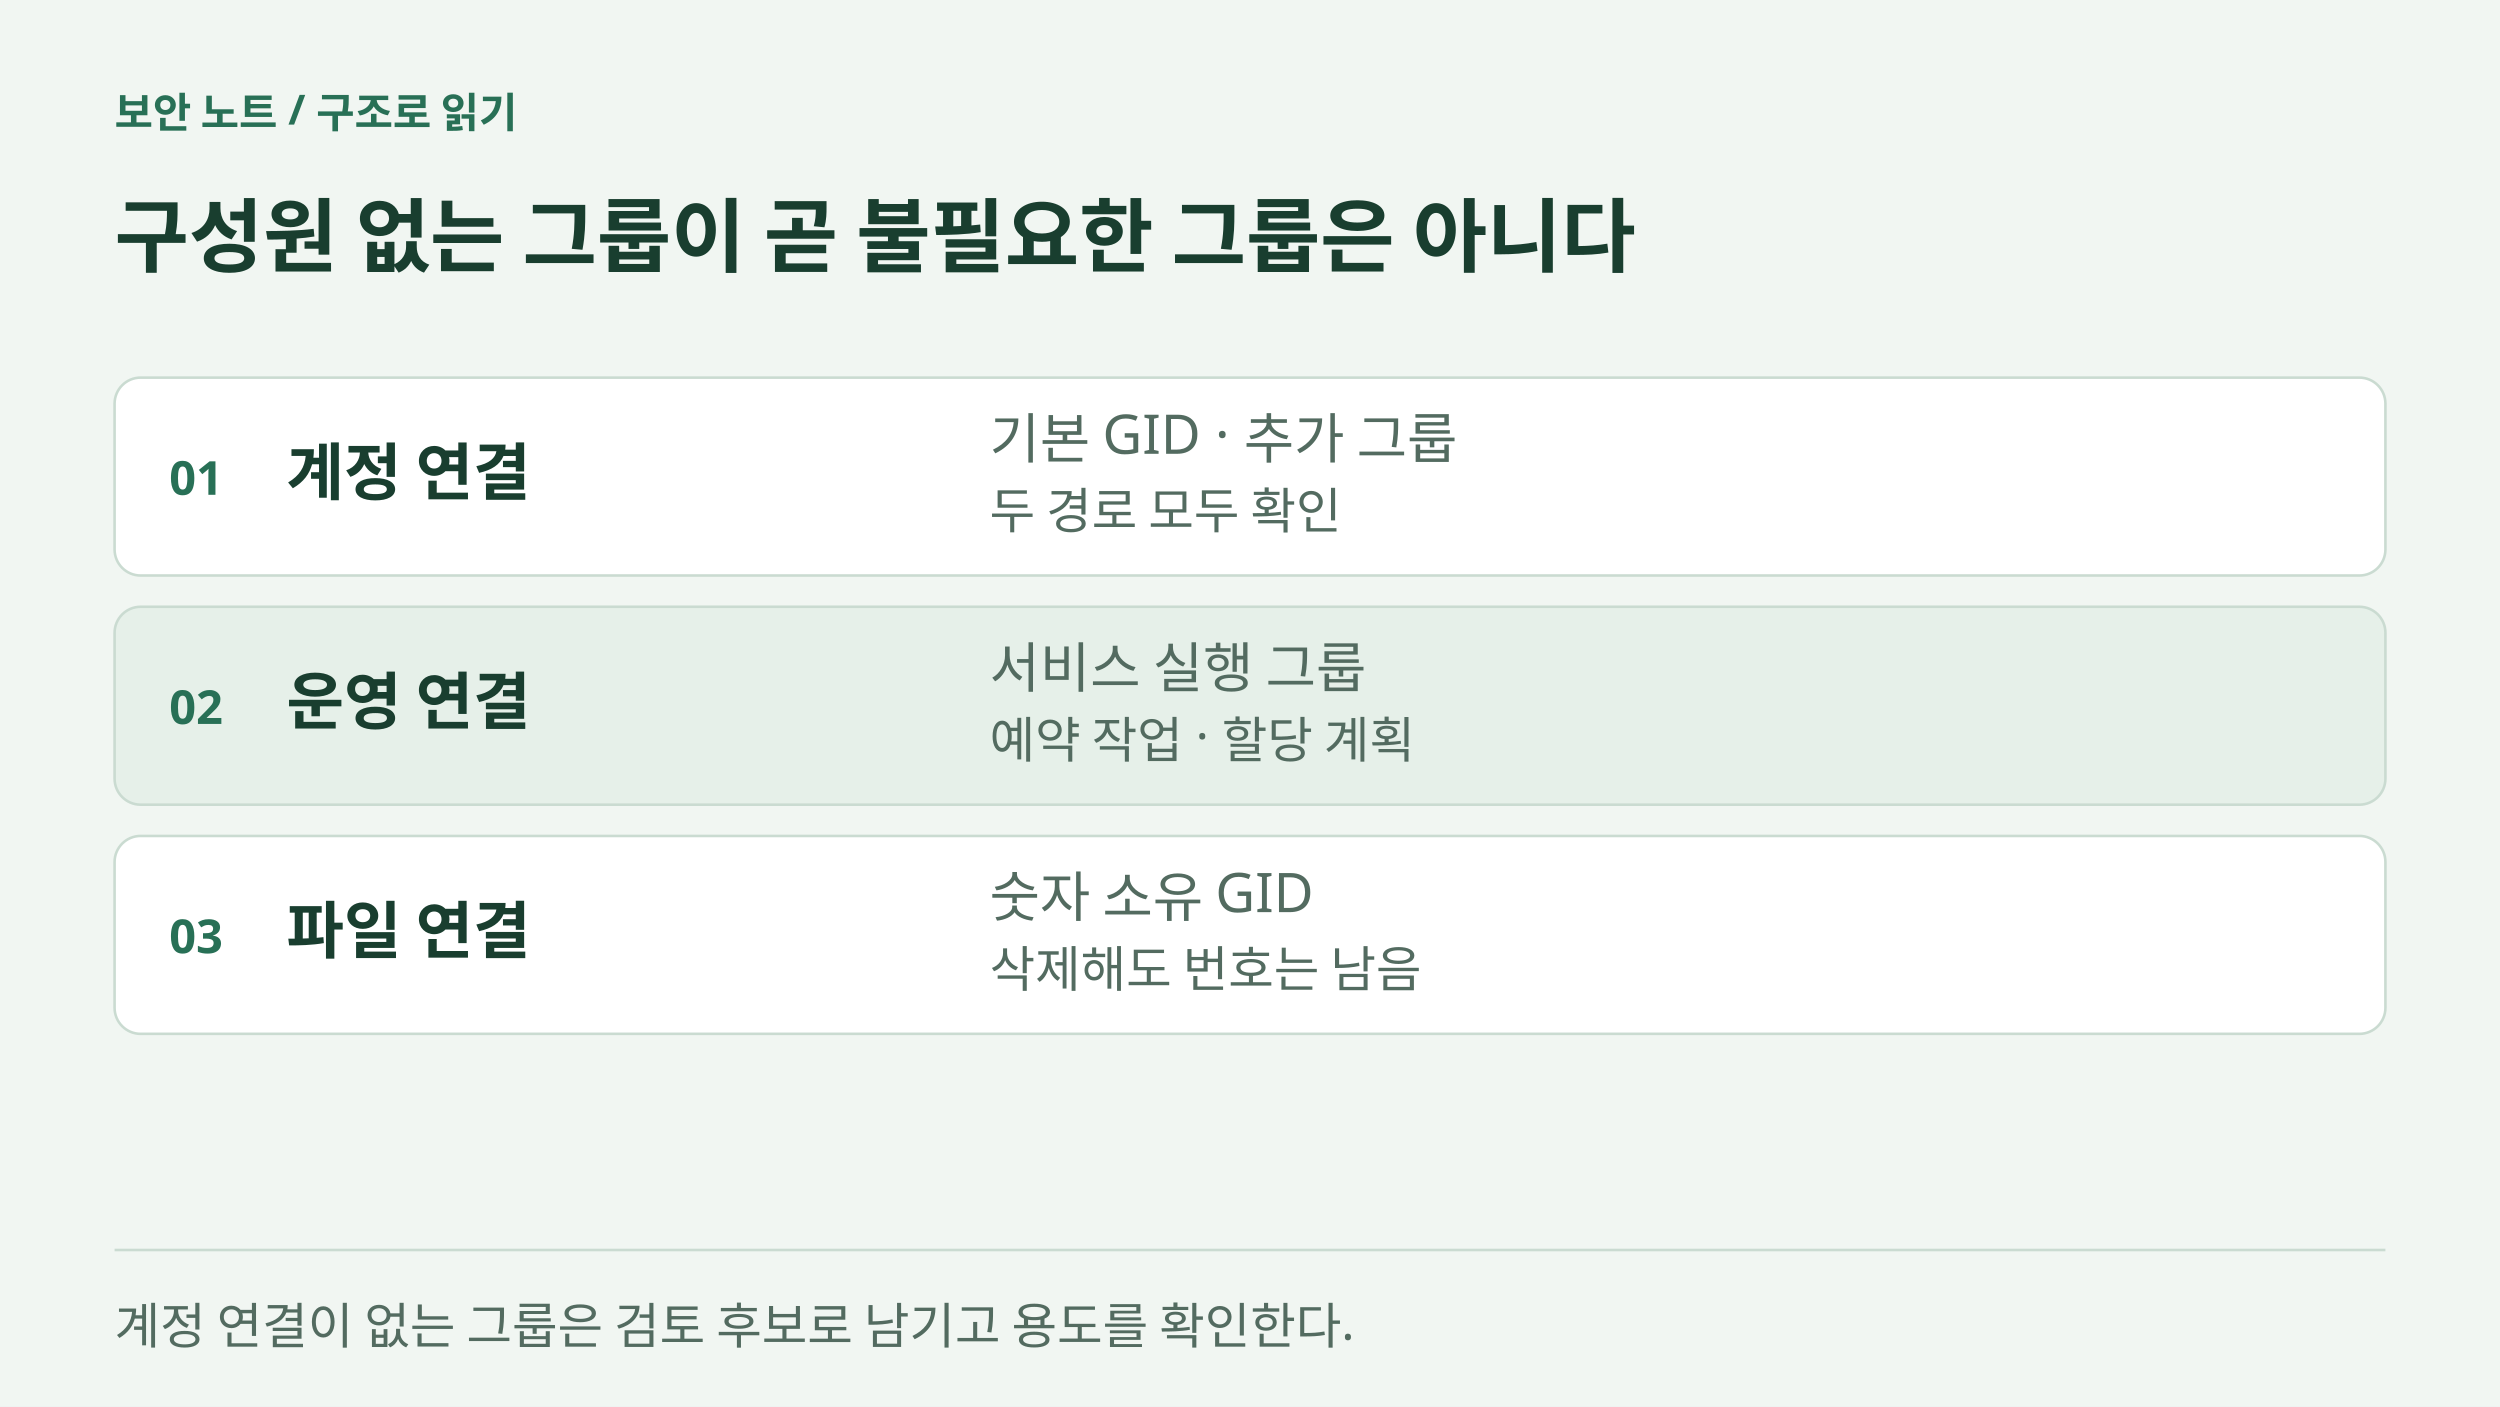
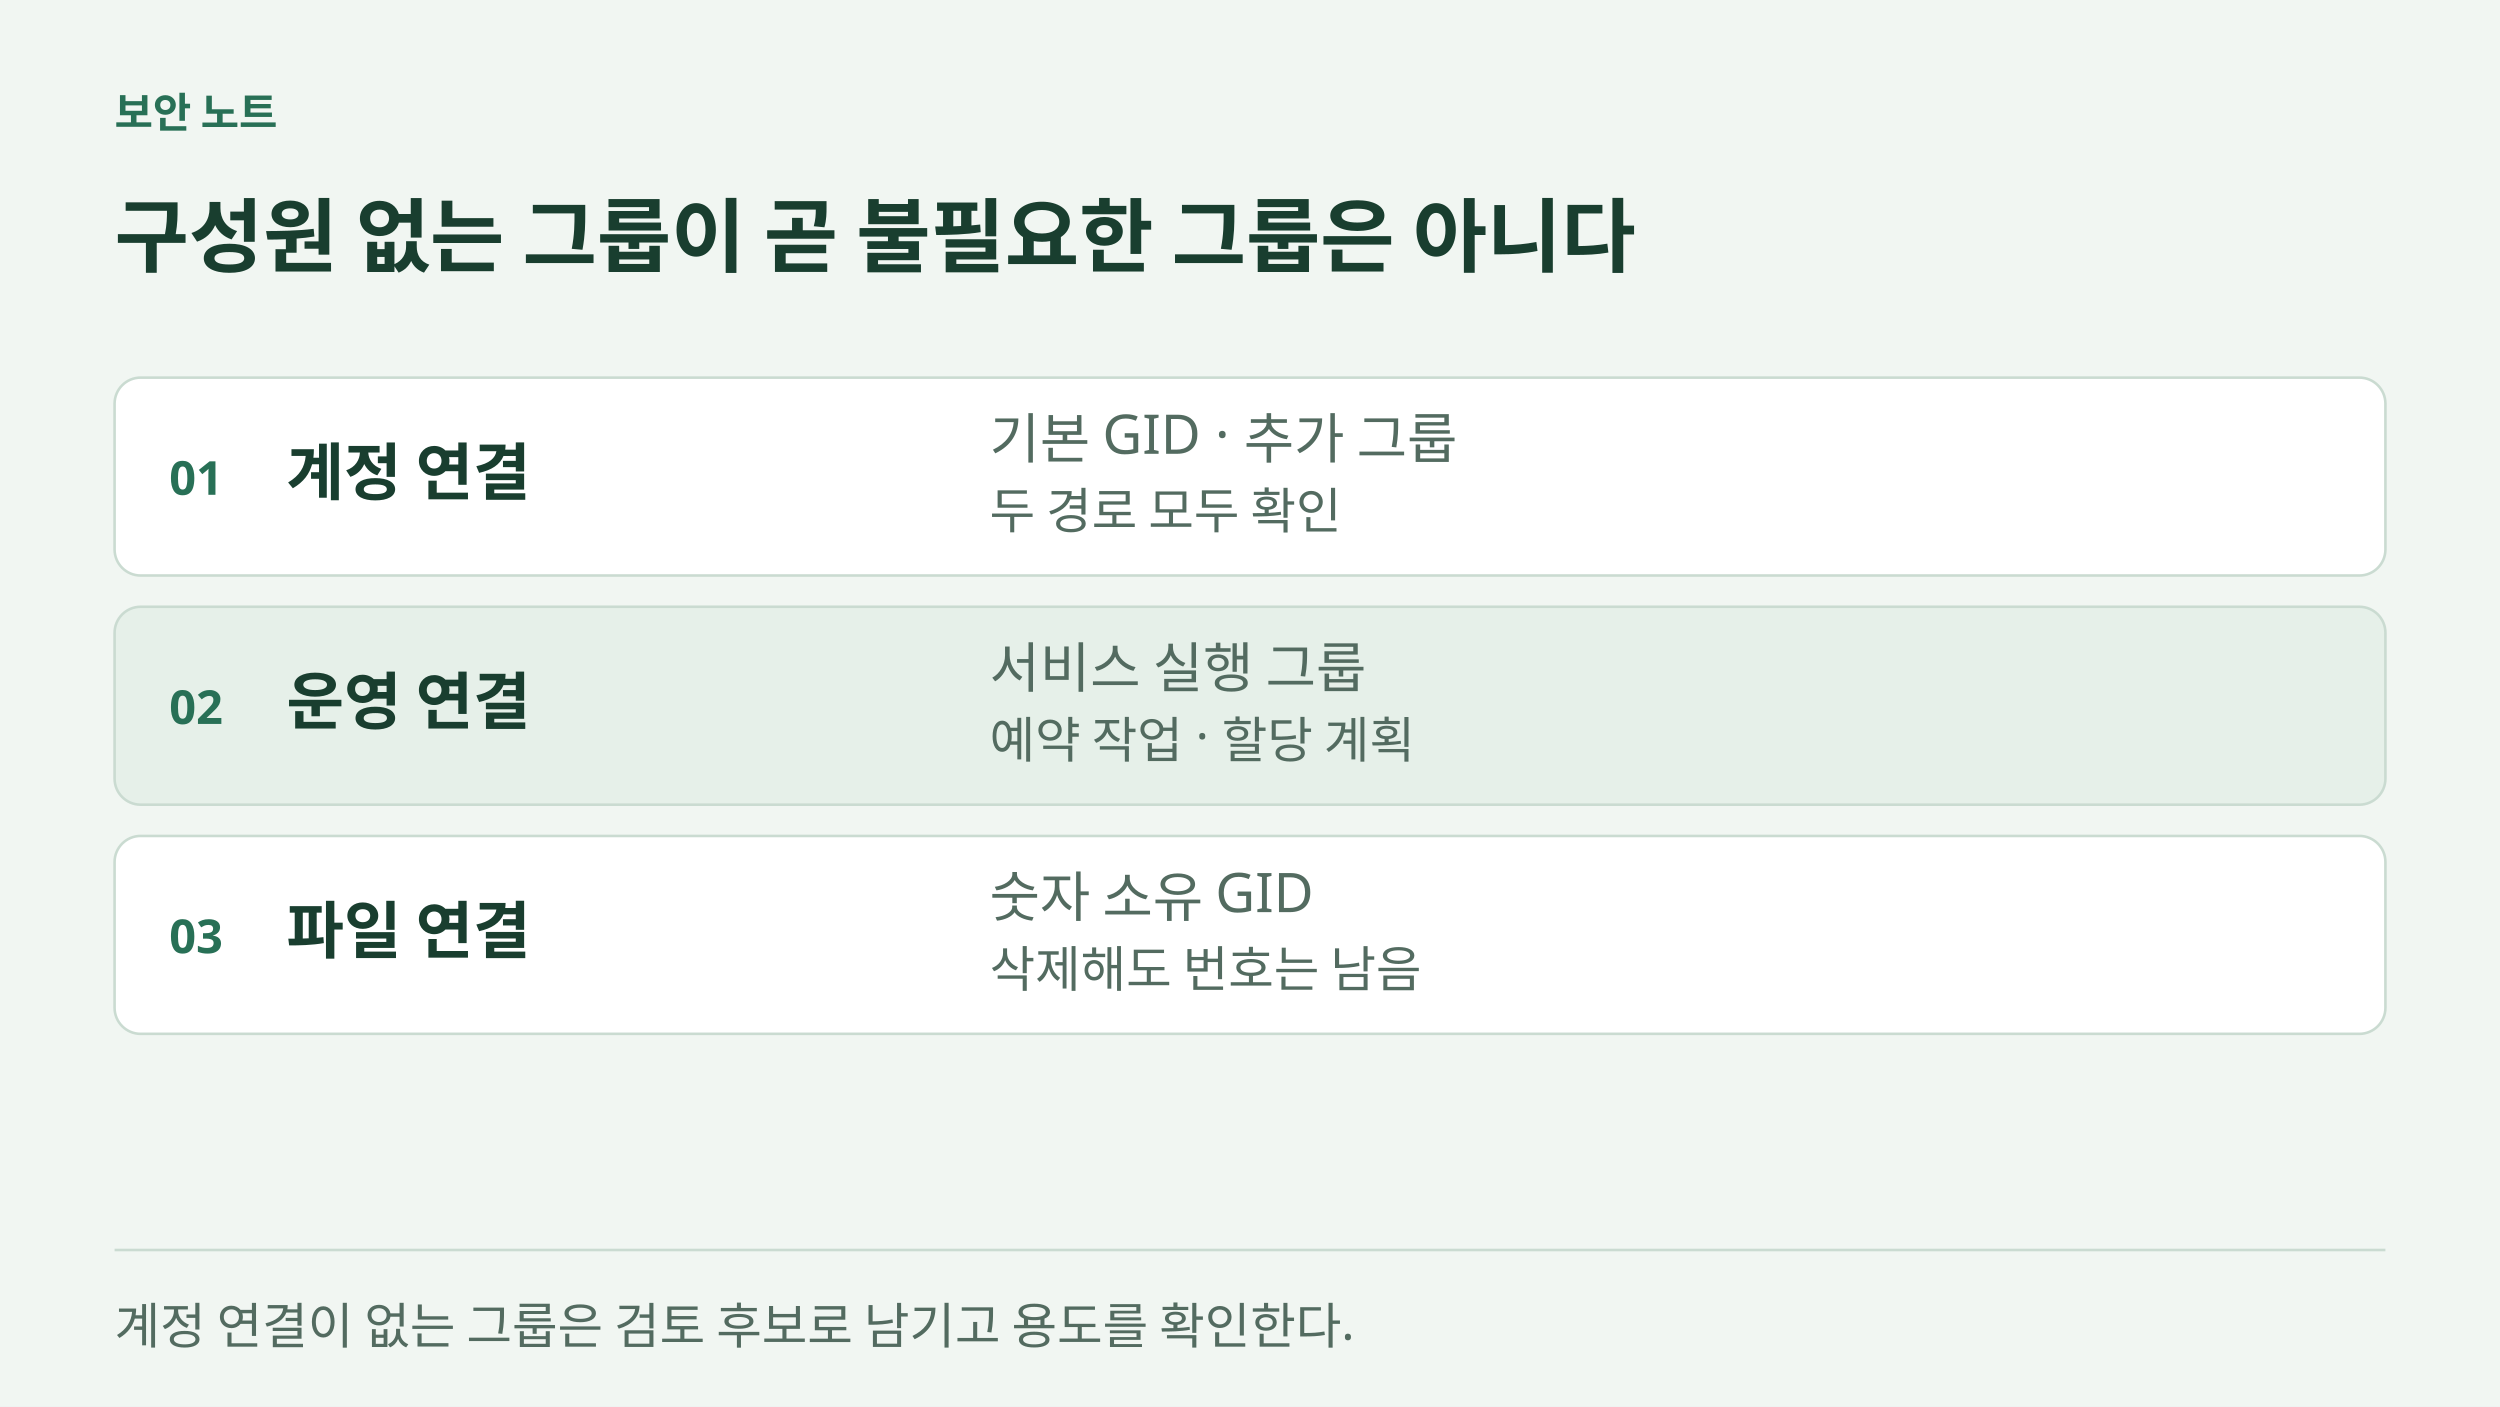
<svg xmlns="http://www.w3.org/2000/svg" width="960" height="540" viewBox="0 0 960 540" role="img" aria-labelledby="title desc">
  <rect width="960" height="540" fill="#f1f6f2" />
  <g font-family="'Malgun Gothic','Noto Sans KR',sans-serif">
-     <text x="44" y="49" font-size="16" fill="#287056" font-weight="700">보안 노트  /  구조로 읽기</text>
+     <text x="44" y="49" font-size="16" fill="#287056" font-weight="700">보안 노트</text>
    <text x="44" y="102" font-size="31" fill="#193e2f" font-weight="700">구성원 없는 그룹이 곧 불필요한 그룹은 아니다</text>
    <rect x="44" y="145" width="872" height="76" rx="10" fill="#fff" stroke="#cadbd1" />
    <text x="65" y="190" font-size="18" fill="#287056" font-weight="700">01</text>
    <text x="110" y="190" font-size="24" fill="#193e2f" font-weight="700">계정 연결</text>
    <text x="380" y="176" font-size="21" fill="#536b60" font-weight="400">기본 GID · 추가 그룹</text>
    <text x="380" y="203" font-size="19" fill="#536b60" font-weight="400">두 경로 모두 확인</text>
    <rect x="44" y="233" width="872" height="76" rx="10" fill="#e6f0e9" stroke="#cadbd1" />
    <text x="65" y="278" font-size="18" fill="#287056" font-weight="700">02</text>
    <text x="110" y="278" font-size="24" fill="#193e2f" font-weight="700">운영 연결</text>
    <text x="380" y="264" font-size="21" fill="#536b60" font-weight="400">서비스 실행 그룹</text>
    <text x="380" y="291" font-size="19" fill="#536b60" font-weight="400">예약 작업 · 할당 계획</text>
    <rect x="44" y="321" width="872" height="76" rx="10" fill="#fff" stroke="#cadbd1" />
    <text x="65" y="366" font-size="18" fill="#287056" font-weight="700">03</text>
    <text x="110" y="366" font-size="24" fill="#193e2f" font-weight="700">파일 연결</text>
    <text x="380" y="352" font-size="21" fill="#536b60" font-weight="400">숫자 소유 GID</text>
    <text x="380" y="379" font-size="19" fill="#536b60" font-weight="400">삭제해도 번호는 남음</text>
    <path d="M44 480H916" stroke="#cadbd1" />
    <text x="44" y="516" font-size="19" fill="#536b60" font-weight="400">계정 연결이 없는 그룹은 검토 후보로 남기고 용도를 확인한다.</text>
  </g>
</svg>
